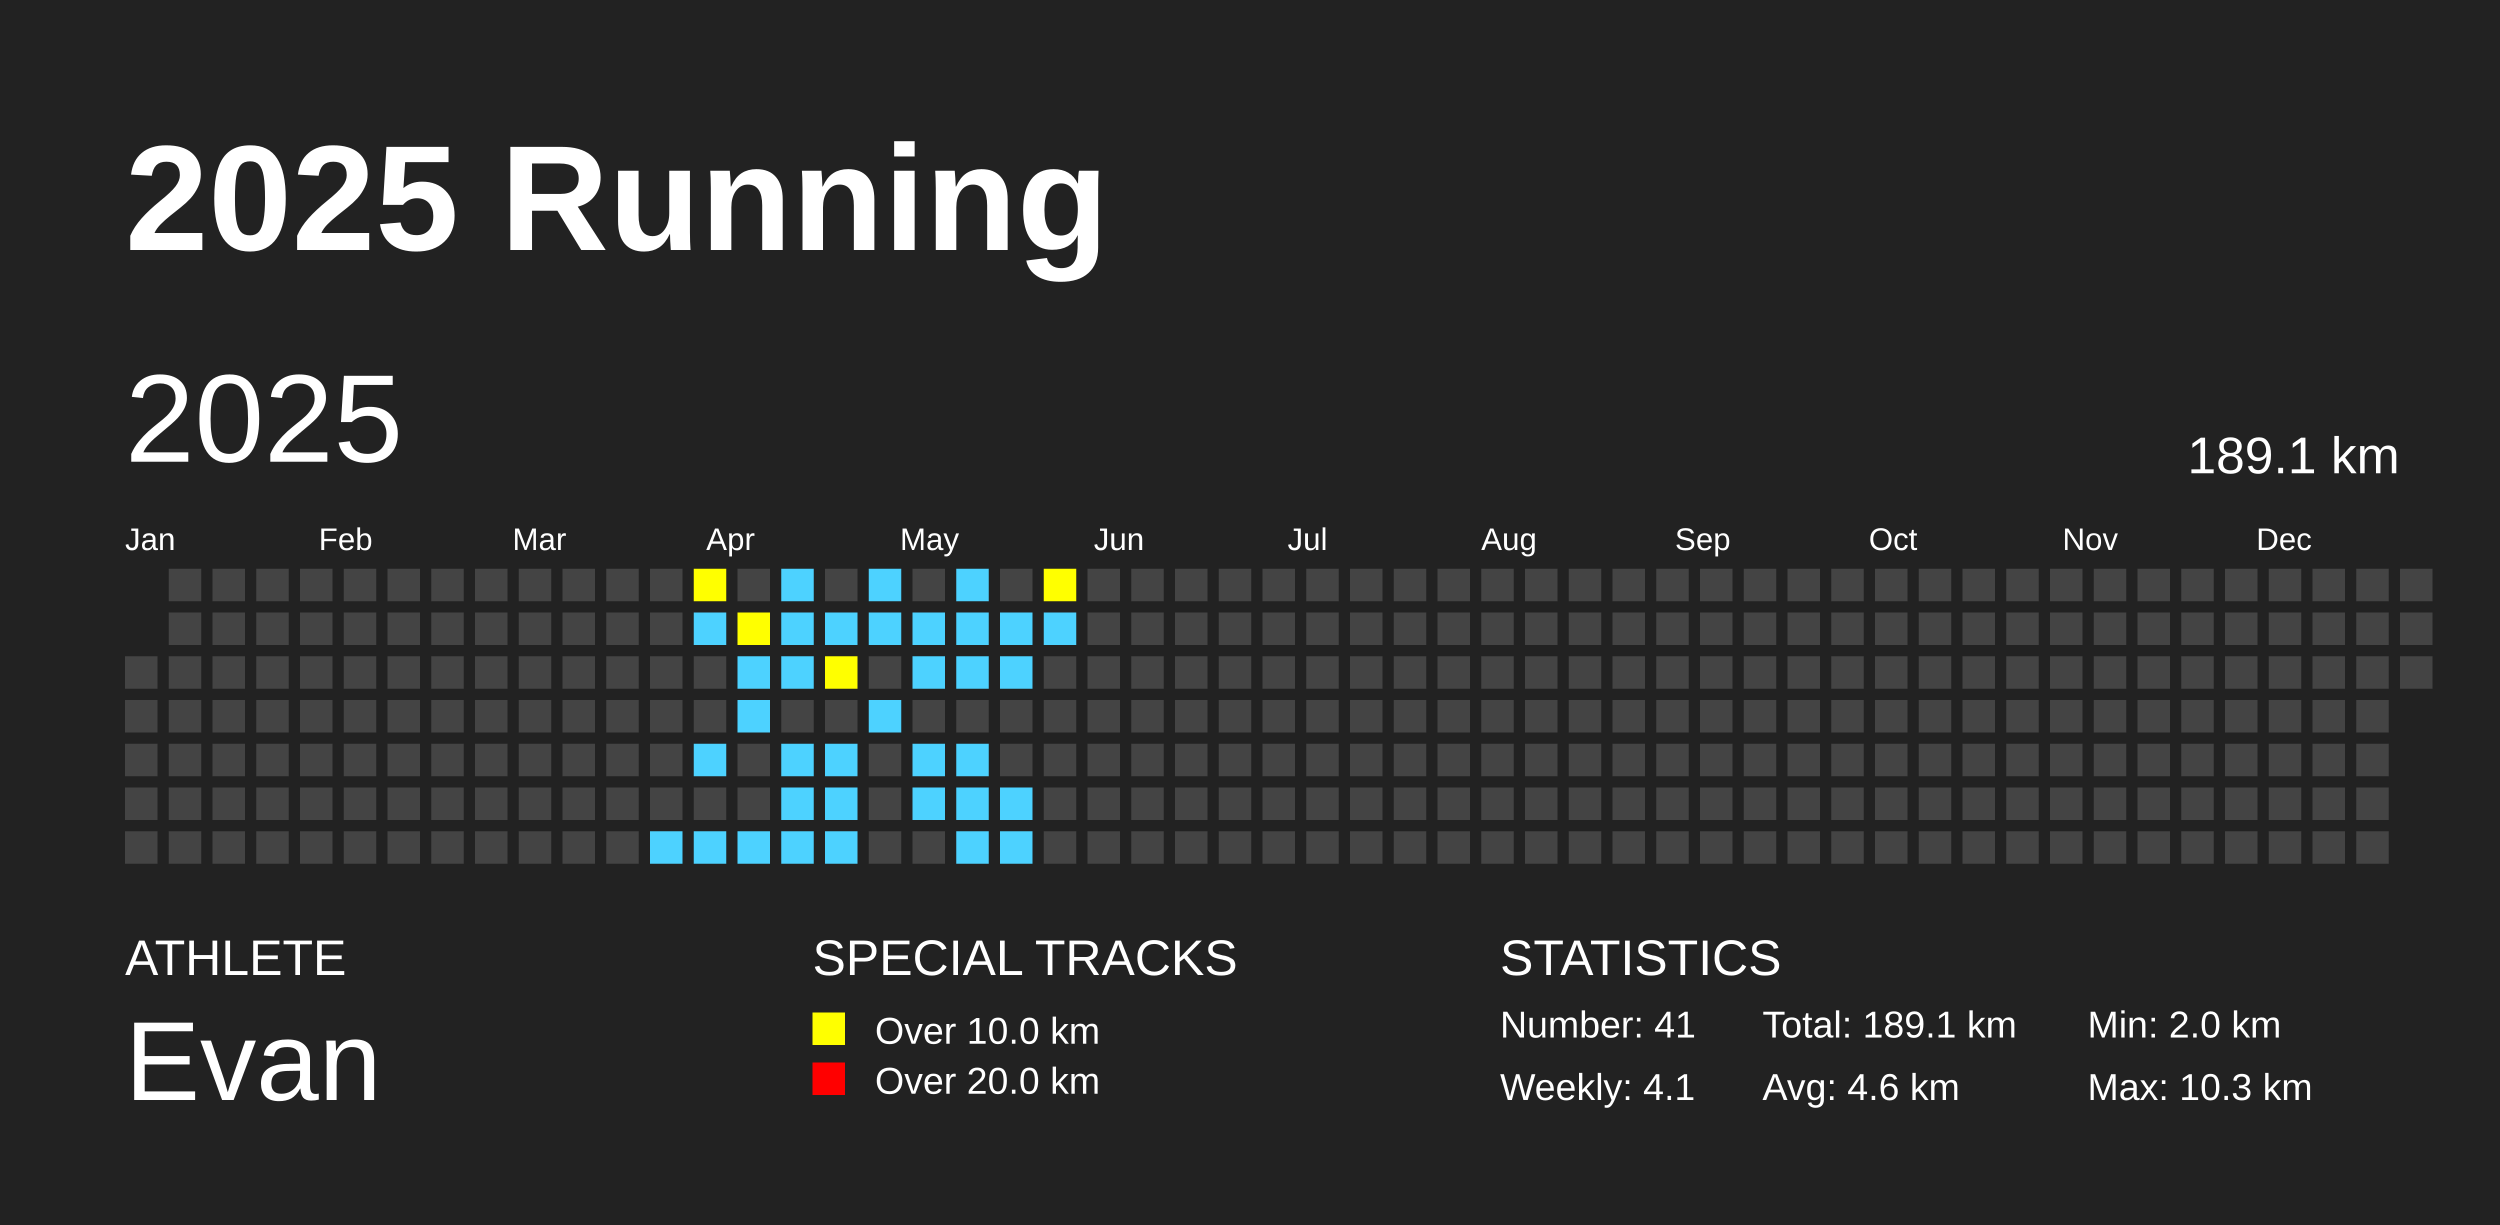
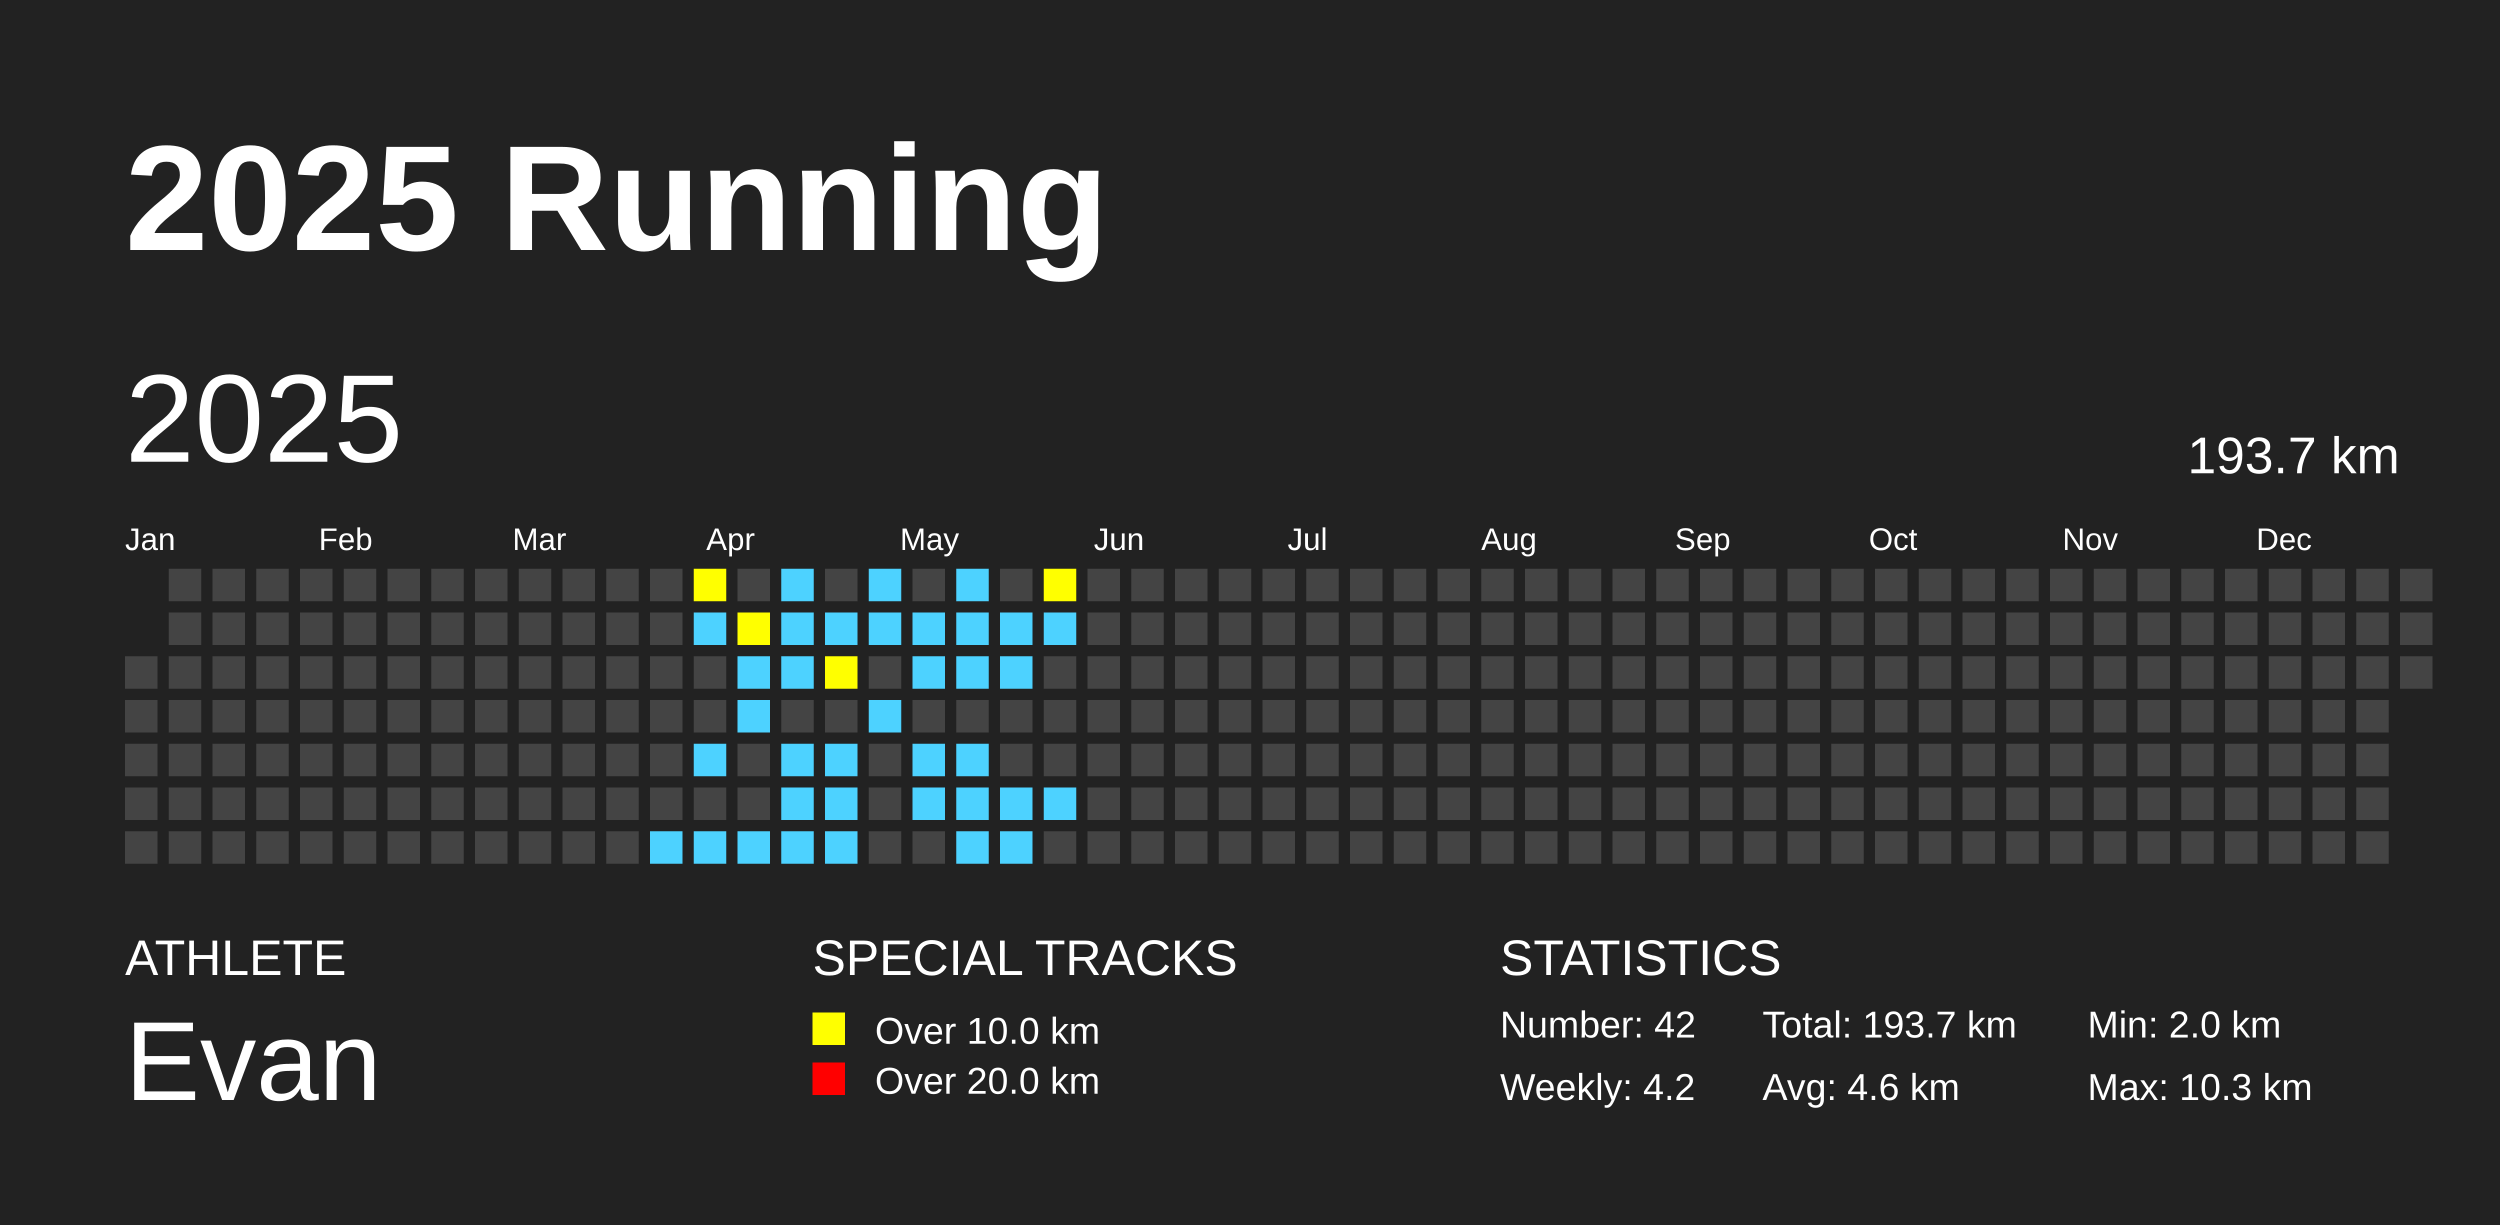
<svg xmlns="http://www.w3.org/2000/svg" baseProfile="full" height="98mm" version="1.1" viewBox="0,0,200,98" width="200mm">
  <defs />
  <rect fill="#222222" height="98" width="200" x="0" y="0" />
  <text fill="#FFFFFF" style="font-size:12px; font-family:Arial; font-weight:bold;" x="10" y="20">2025 Running</text>
  <text fill="#FFFFFF" style="font-size:4px; font-family:Arial" x="10" y="78">ATHLETE</text>
  <text fill="#FFFFFF" style="font-size:9px; font-family:Arial" x="10" y="88">Evan</text>
  <text fill="#FFFFFF" style="font-size:4px; font-family:Arial" x="65" y="78">SPECIAL TRACKS</text>
  <rect fill="yellow" height="2.6" width="2.6" x="65" y="81" />
  <text fill="#FFFFFF" style="font-size:3px; font-family:Arial" x="70" y="83.5">Over 10.0 km</text>
  <rect fill="red" height="2.6" width="2.6" x="65" y="85" />
  <text fill="#FFFFFF" style="font-size:3px; font-family:Arial" x="70" y="87.5">Over 20.0 km</text>
  <text fill="#FFFFFF" style="font-size:4px; font-family:Arial" x="120" y="78">STATISTICS</text>
-   <text fill="#FFFFFF" style="font-size:3px; font-family:Arial" x="120" y="83">Number: 41</text>
-   <text fill="#FFFFFF" style="font-size:3px; font-family:Arial" x="120" y="88">Weekly: 4.1</text>
-   <text fill="#FFFFFF" style="font-size:3px; font-family:Arial" x="141" y="83">Total: 189.1 km</text>
+   <text fill="#FFFFFF" style="font-size:3px; font-family:Arial" x="120" y="83">Number: 42</text>
+   <text fill="#FFFFFF" style="font-size:3px; font-family:Arial" x="120" y="88">Weekly: 4.2</text>
+   <text fill="#FFFFFF" style="font-size:3px; font-family:Arial" x="141" y="83">Total: 193.7 km</text>
  <text fill="#FFFFFF" style="font-size:3px; font-family:Arial" x="141" y="88">Avg: 4.6 km</text>
  <text fill="#FFFFFF" style="font-size:3px; font-family:Arial" x="167" y="83">Min: 2.0 km</text>
  <text fill="#FFFFFF" style="font-size:3px; font-family:Arial" x="167" y="88">Max: 10.3 km</text>
  <text dominant-baseline="hanging" fill="#FFFFFF" style="font-size:10.0px; font-family:Arial;" x="10" y="30">2025</text>
-   <text dominant-baseline="hanging" fill="#FFFFFF" style="font-size:4.125px; font-family:Arial;" x="175" y="35">189.1 km</text>
+   <text dominant-baseline="hanging" fill="#FFFFFF" style="font-size:4.125px; font-family:Arial;" x="175" y="35">193.7 km</text>
  <text fill="#FFFFFF" style="font-size:2.5px; font-family:Arial" x="10.0" y="44">Jan</text>
  <text fill="#FFFFFF" style="font-size:2.5px; font-family:Arial" x="25.5" y="44">Feb</text>
  <text fill="#FFFFFF" style="font-size:2.5px; font-family:Arial" x="41.0" y="44">Mar</text>
  <text fill="#FFFFFF" style="font-size:2.5px; font-family:Arial" x="56.5" y="44">Apr</text>
  <text fill="#FFFFFF" style="font-size:2.5px; font-family:Arial" x="72.0" y="44">May</text>
  <text fill="#FFFFFF" style="font-size:2.5px; font-family:Arial" x="87.5" y="44">Jun</text>
  <text fill="#FFFFFF" style="font-size:2.5px; font-family:Arial" x="103.0" y="44">Jul</text>
  <text fill="#FFFFFF" style="font-size:2.5px; font-family:Arial" x="118.5" y="44">Aug</text>
  <text fill="#FFFFFF" style="font-size:2.5px; font-family:Arial" x="134.0" y="44">Sep</text>
  <text fill="#FFFFFF" style="font-size:2.5px; font-family:Arial" x="149.5" y="44">Oct</text>
  <text fill="#FFFFFF" style="font-size:2.5px; font-family:Arial" x="165.0" y="44">Nov</text>
  <text fill="#FFFFFF" style="font-size:2.5px; font-family:Arial" x="180.5" y="44">Dec</text>
  <rect fill="#444444" height="2.6" width="2.6" x="10.0" y="52.5" />
  <rect fill="#444444" height="2.6" width="2.6" x="10.0" y="56.0" />
  <rect fill="#444444" height="2.6" width="2.6" x="10.0" y="59.5" />
  <rect fill="#444444" height="2.6" width="2.6" x="10.0" y="63.0" />
  <rect fill="#444444" height="2.6" width="2.6" x="10.0" y="66.5" />
  <rect fill="#444444" height="2.6" width="2.6" x="13.5" y="45.5" />
  <rect fill="#444444" height="2.6" width="2.6" x="13.5" y="49.0" />
  <rect fill="#444444" height="2.6" width="2.6" x="13.5" y="52.5" />
  <rect fill="#444444" height="2.6" width="2.6" x="13.5" y="56.0" />
  <rect fill="#444444" height="2.6" width="2.6" x="13.5" y="59.5" />
  <rect fill="#444444" height="2.6" width="2.6" x="13.5" y="63.0" />
  <rect fill="#444444" height="2.6" width="2.6" x="13.5" y="66.5" />
  <rect fill="#444444" height="2.6" width="2.6" x="17.0" y="45.5" />
  <rect fill="#444444" height="2.6" width="2.6" x="17.0" y="49.0" />
  <rect fill="#444444" height="2.6" width="2.6" x="17.0" y="52.5" />
  <rect fill="#444444" height="2.6" width="2.6" x="17.0" y="56.0" />
  <rect fill="#444444" height="2.6" width="2.6" x="17.0" y="59.5" />
  <rect fill="#444444" height="2.6" width="2.6" x="17.0" y="63.0" />
  <rect fill="#444444" height="2.6" width="2.6" x="17.0" y="66.5" />
  <rect fill="#444444" height="2.6" width="2.6" x="20.5" y="45.5" />
  <rect fill="#444444" height="2.6" width="2.6" x="20.5" y="49.0" />
  <rect fill="#444444" height="2.6" width="2.6" x="20.5" y="52.5" />
  <rect fill="#444444" height="2.6" width="2.6" x="20.5" y="56.0" />
  <rect fill="#444444" height="2.6" width="2.6" x="20.5" y="59.5" />
  <rect fill="#444444" height="2.6" width="2.6" x="20.5" y="63.0" />
  <rect fill="#444444" height="2.6" width="2.6" x="20.5" y="66.5" />
  <rect fill="#444444" height="2.6" width="2.6" x="24.0" y="45.5" />
  <rect fill="#444444" height="2.6" width="2.6" x="24.0" y="49.0" />
  <rect fill="#444444" height="2.6" width="2.6" x="24.0" y="52.5" />
  <rect fill="#444444" height="2.6" width="2.6" x="24.0" y="56.0" />
  <rect fill="#444444" height="2.6" width="2.6" x="24.0" y="59.5" />
  <rect fill="#444444" height="2.6" width="2.6" x="24.0" y="63.0" />
  <rect fill="#444444" height="2.6" width="2.6" x="24.0" y="66.5" />
  <rect fill="#444444" height="2.6" width="2.6" x="27.5" y="45.5" />
  <rect fill="#444444" height="2.6" width="2.6" x="27.5" y="49.0" />
  <rect fill="#444444" height="2.6" width="2.6" x="27.5" y="52.5" />
  <rect fill="#444444" height="2.6" width="2.6" x="27.5" y="56.0" />
  <rect fill="#444444" height="2.6" width="2.6" x="27.5" y="59.5" />
  <rect fill="#444444" height="2.6" width="2.6" x="27.5" y="63.0" />
  <rect fill="#444444" height="2.6" width="2.6" x="27.5" y="66.5" />
  <rect fill="#444444" height="2.6" width="2.6" x="31.0" y="45.5" />
  <rect fill="#444444" height="2.6" width="2.6" x="31.0" y="49.0" />
  <rect fill="#444444" height="2.6" width="2.6" x="31.0" y="52.5" />
  <rect fill="#444444" height="2.6" width="2.6" x="31.0" y="56.0" />
  <rect fill="#444444" height="2.6" width="2.6" x="31.0" y="59.5" />
  <rect fill="#444444" height="2.6" width="2.6" x="31.0" y="63.0" />
  <rect fill="#444444" height="2.6" width="2.6" x="31.0" y="66.5" />
  <rect fill="#444444" height="2.6" width="2.6" x="34.5" y="45.5" />
  <rect fill="#444444" height="2.6" width="2.6" x="34.5" y="49.0" />
  <rect fill="#444444" height="2.6" width="2.6" x="34.5" y="52.5" />
  <rect fill="#444444" height="2.6" width="2.6" x="34.5" y="56.0" />
  <rect fill="#444444" height="2.6" width="2.6" x="34.5" y="59.5" />
  <rect fill="#444444" height="2.6" width="2.6" x="34.5" y="63.0" />
  <rect fill="#444444" height="2.6" width="2.6" x="34.5" y="66.5" />
  <rect fill="#444444" height="2.6" width="2.6" x="38.0" y="45.5" />
  <rect fill="#444444" height="2.6" width="2.6" x="38.0" y="49.0" />
  <rect fill="#444444" height="2.6" width="2.6" x="38.0" y="52.5" />
  <rect fill="#444444" height="2.6" width="2.6" x="38.0" y="56.0" />
  <rect fill="#444444" height="2.6" width="2.6" x="38.0" y="59.5" />
  <rect fill="#444444" height="2.6" width="2.6" x="38.0" y="63.0" />
  <rect fill="#444444" height="2.6" width="2.6" x="38.0" y="66.5" />
  <rect fill="#444444" height="2.6" width="2.6" x="41.5" y="45.5" />
  <rect fill="#444444" height="2.6" width="2.6" x="41.5" y="49.0" />
  <rect fill="#444444" height="2.6" width="2.6" x="41.5" y="52.5" />
  <rect fill="#444444" height="2.6" width="2.6" x="41.5" y="56.0" />
  <rect fill="#444444" height="2.6" width="2.6" x="41.5" y="59.5" />
  <rect fill="#444444" height="2.6" width="2.6" x="41.5" y="63.0" />
  <rect fill="#444444" height="2.6" width="2.6" x="41.5" y="66.5" />
  <rect fill="#444444" height="2.6" width="2.6" x="45.0" y="45.5" />
  <rect fill="#444444" height="2.6" width="2.6" x="45.0" y="49.0" />
  <rect fill="#444444" height="2.6" width="2.6" x="45.0" y="52.5" />
  <rect fill="#444444" height="2.6" width="2.6" x="45.0" y="56.0" />
  <rect fill="#444444" height="2.6" width="2.6" x="45.0" y="59.5" />
  <rect fill="#444444" height="2.6" width="2.6" x="45.0" y="63.0" />
  <rect fill="#444444" height="2.6" width="2.6" x="45.0" y="66.5" />
  <rect fill="#444444" height="2.6" width="2.6" x="48.5" y="45.5" />
  <rect fill="#444444" height="2.6" width="2.6" x="48.5" y="49.0" />
  <rect fill="#444444" height="2.6" width="2.6" x="48.5" y="52.5" />
  <rect fill="#444444" height="2.6" width="2.6" x="48.5" y="56.0" />
  <rect fill="#444444" height="2.6" width="2.6" x="48.5" y="59.5" />
  <rect fill="#444444" height="2.6" width="2.6" x="48.5" y="63.0" />
  <rect fill="#444444" height="2.6" width="2.6" x="48.5" y="66.5" />
  <rect fill="#444444" height="2.6" width="2.6" x="52.0" y="45.5" />
  <rect fill="#444444" height="2.6" width="2.6" x="52.0" y="49.0" />
  <rect fill="#444444" height="2.6" width="2.6" x="52.0" y="52.5" />
  <rect fill="#444444" height="2.6" width="2.6" x="52.0" y="56.0" />
  <rect fill="#444444" height="2.6" width="2.6" x="52.0" y="59.5" />
  <rect fill="#444444" height="2.6" width="2.6" x="52.0" y="63.0" />
  <rect fill="#4DD2FF" height="2.6" width="2.6" x="52.0" y="66.5" />
  <rect fill="yellow" height="2.6" width="2.6" x="55.5" y="45.5" />
  <rect fill="#4DD2FF" height="2.6" width="2.6" x="55.5" y="49.0" />
  <rect fill="#444444" height="2.6" width="2.6" x="55.5" y="52.5" />
  <rect fill="#444444" height="2.6" width="2.6" x="55.5" y="56.0" />
  <rect fill="#4DD2FF" height="2.6" width="2.6" x="55.5" y="59.5" />
  <rect fill="#444444" height="2.6" width="2.6" x="55.5" y="63.0" />
  <rect fill="#4DD2FF" height="2.6" width="2.6" x="55.5" y="66.5" />
  <rect fill="#444444" height="2.6" width="2.6" x="59.0" y="45.5" />
  <rect fill="yellow" height="2.6" width="2.6" x="59.0" y="49.0" />
  <rect fill="#4DD2FF" height="2.6" width="2.6" x="59.0" y="52.5" />
  <rect fill="#4DD2FF" height="2.6" width="2.6" x="59.0" y="56.0" />
  <rect fill="#444444" height="2.6" width="2.6" x="59.0" y="59.5" />
  <rect fill="#444444" height="2.6" width="2.6" x="59.0" y="63.0" />
  <rect fill="#4DD2FF" height="2.6" width="2.6" x="59.0" y="66.5" />
  <rect fill="#4DD2FF" height="2.6" width="2.6" x="62.5" y="45.5" />
  <rect fill="#4DD2FF" height="2.6" width="2.6" x="62.5" y="49.0" />
  <rect fill="#4DD2FF" height="2.6" width="2.6" x="62.5" y="52.5" />
  <rect fill="#444444" height="2.6" width="2.6" x="62.5" y="56.0" />
  <rect fill="#4DD2FF" height="2.6" width="2.6" x="62.5" y="59.5" />
  <rect fill="#4DD2FF" height="2.6" width="2.6" x="62.5" y="63.0" />
  <rect fill="#4DD2FF" height="2.6" width="2.6" x="62.5" y="66.5" />
  <rect fill="#444444" height="2.6" width="2.6" x="66.0" y="45.5" />
  <rect fill="#4DD2FF" height="2.6" width="2.6" x="66.0" y="49.0" />
  <rect fill="yellow" height="2.6" width="2.6" x="66.0" y="52.5" />
  <rect fill="#444444" height="2.6" width="2.6" x="66.0" y="56.0" />
  <rect fill="#4DD2FF" height="2.6" width="2.6" x="66.0" y="59.5" />
  <rect fill="#4DD2FF" height="2.6" width="2.6" x="66.0" y="63.0" />
  <rect fill="#4DD2FF" height="2.6" width="2.6" x="66.0" y="66.5" />
  <rect fill="#4DD2FF" height="2.6" width="2.6" x="69.5" y="45.5" />
  <rect fill="#4DD2FF" height="2.6" width="2.6" x="69.5" y="49.0" />
  <rect fill="#444444" height="2.6" width="2.6" x="69.5" y="52.5" />
  <rect fill="#4DD2FF" height="2.6" width="2.6" x="69.5" y="56.0" />
  <rect fill="#444444" height="2.6" width="2.6" x="69.5" y="59.5" />
  <rect fill="#444444" height="2.6" width="2.6" x="69.5" y="63.0" />
  <rect fill="#444444" height="2.6" width="2.6" x="69.5" y="66.5" />
  <rect fill="#444444" height="2.6" width="2.6" x="73.0" y="45.5" />
  <rect fill="#4DD2FF" height="2.6" width="2.6" x="73.0" y="49.0" />
  <rect fill="#4DD2FF" height="2.6" width="2.6" x="73.0" y="52.5" />
  <rect fill="#444444" height="2.6" width="2.6" x="73.0" y="56.0" />
  <rect fill="#4DD2FF" height="2.6" width="2.6" x="73.0" y="59.5" />
  <rect fill="#4DD2FF" height="2.6" width="2.6" x="73.0" y="63.0" />
  <rect fill="#444444" height="2.6" width="2.6" x="73.0" y="66.5" />
  <rect fill="#4DD2FF" height="2.6" width="2.6" x="76.5" y="45.5" />
  <rect fill="#4DD2FF" height="2.6" width="2.6" x="76.5" y="49.0" />
  <rect fill="#4DD2FF" height="2.6" width="2.6" x="76.5" y="52.5" />
  <rect fill="#444444" height="2.6" width="2.6" x="76.5" y="56.0" />
  <rect fill="#4DD2FF" height="2.6" width="2.6" x="76.5" y="59.5" />
  <rect fill="#4DD2FF" height="2.6" width="2.6" x="76.5" y="63.0" />
  <rect fill="#4DD2FF" height="2.6" width="2.6" x="76.5" y="66.5" />
  <rect fill="#444444" height="2.6" width="2.6" x="80.0" y="45.5" />
  <rect fill="#4DD2FF" height="2.6" width="2.6" x="80.0" y="49.0" />
  <rect fill="#4DD2FF" height="2.6" width="2.6" x="80.0" y="52.5" />
  <rect fill="#444444" height="2.6" width="2.6" x="80.0" y="56.0" />
  <rect fill="#444444" height="2.6" width="2.6" x="80.0" y="59.5" />
  <rect fill="#4DD2FF" height="2.6" width="2.6" x="80.0" y="63.0" />
  <rect fill="#4DD2FF" height="2.6" width="2.6" x="80.0" y="66.5" />
  <rect fill="yellow" height="2.6" width="2.6" x="83.5" y="45.5" />
  <rect fill="#4DD2FF" height="2.6" width="2.6" x="83.5" y="49.0" />
  <rect fill="#444444" height="2.6" width="2.6" x="83.5" y="52.5" />
  <rect fill="#444444" height="2.6" width="2.6" x="83.5" y="56.0" />
  <rect fill="#444444" height="2.6" width="2.6" x="83.5" y="59.5" />
-   <rect fill="#444444" height="2.6" width="2.6" x="83.5" y="63.0" />
+   <rect fill="#4DD2FF" height="2.6" width="2.6" x="83.5" y="63.0" />
  <rect fill="#444444" height="2.6" width="2.6" x="83.5" y="66.5" />
  <rect fill="#444444" height="2.6" width="2.6" x="87.0" y="45.5" />
  <rect fill="#444444" height="2.6" width="2.6" x="87.0" y="49.0" />
  <rect fill="#444444" height="2.6" width="2.6" x="87.0" y="52.5" />
  <rect fill="#444444" height="2.6" width="2.6" x="87.0" y="56.0" />
  <rect fill="#444444" height="2.6" width="2.6" x="87.0" y="59.5" />
  <rect fill="#444444" height="2.6" width="2.6" x="87.0" y="63.0" />
  <rect fill="#444444" height="2.6" width="2.6" x="87.0" y="66.5" />
  <rect fill="#444444" height="2.6" width="2.6" x="90.5" y="45.5" />
  <rect fill="#444444" height="2.6" width="2.6" x="90.5" y="49.0" />
  <rect fill="#444444" height="2.6" width="2.6" x="90.5" y="52.5" />
  <rect fill="#444444" height="2.6" width="2.6" x="90.5" y="56.0" />
  <rect fill="#444444" height="2.6" width="2.6" x="90.5" y="59.5" />
  <rect fill="#444444" height="2.6" width="2.6" x="90.5" y="63.0" />
  <rect fill="#444444" height="2.6" width="2.6" x="90.5" y="66.5" />
  <rect fill="#444444" height="2.6" width="2.6" x="94.0" y="45.5" />
  <rect fill="#444444" height="2.6" width="2.6" x="94.0" y="49.0" />
  <rect fill="#444444" height="2.6" width="2.6" x="94.0" y="52.5" />
  <rect fill="#444444" height="2.6" width="2.6" x="94.0" y="56.0" />
  <rect fill="#444444" height="2.6" width="2.6" x="94.0" y="59.5" />
  <rect fill="#444444" height="2.6" width="2.6" x="94.0" y="63.0" />
  <rect fill="#444444" height="2.6" width="2.6" x="94.0" y="66.5" />
  <rect fill="#444444" height="2.6" width="2.6" x="97.5" y="45.5" />
  <rect fill="#444444" height="2.6" width="2.6" x="97.5" y="49.0" />
  <rect fill="#444444" height="2.6" width="2.6" x="97.5" y="52.5" />
  <rect fill="#444444" height="2.6" width="2.6" x="97.5" y="56.0" />
  <rect fill="#444444" height="2.6" width="2.6" x="97.5" y="59.5" />
  <rect fill="#444444" height="2.6" width="2.6" x="97.5" y="63.0" />
  <rect fill="#444444" height="2.6" width="2.6" x="97.5" y="66.5" />
  <rect fill="#444444" height="2.6" width="2.6" x="101.0" y="45.5" />
  <rect fill="#444444" height="2.6" width="2.6" x="101.0" y="49.0" />
  <rect fill="#444444" height="2.6" width="2.6" x="101.0" y="52.5" />
  <rect fill="#444444" height="2.6" width="2.6" x="101.0" y="56.0" />
  <rect fill="#444444" height="2.6" width="2.6" x="101.0" y="59.5" />
  <rect fill="#444444" height="2.6" width="2.6" x="101.0" y="63.0" />
  <rect fill="#444444" height="2.6" width="2.6" x="101.0" y="66.5" />
  <rect fill="#444444" height="2.6" width="2.6" x="104.5" y="45.5" />
  <rect fill="#444444" height="2.6" width="2.6" x="104.5" y="49.0" />
  <rect fill="#444444" height="2.6" width="2.6" x="104.5" y="52.5" />
  <rect fill="#444444" height="2.6" width="2.6" x="104.5" y="56.0" />
  <rect fill="#444444" height="2.6" width="2.6" x="104.5" y="59.5" />
  <rect fill="#444444" height="2.6" width="2.6" x="104.5" y="63.0" />
  <rect fill="#444444" height="2.6" width="2.6" x="104.5" y="66.5" />
  <rect fill="#444444" height="2.6" width="2.6" x="108.0" y="45.5" />
  <rect fill="#444444" height="2.6" width="2.6" x="108.0" y="49.0" />
  <rect fill="#444444" height="2.6" width="2.6" x="108.0" y="52.5" />
  <rect fill="#444444" height="2.6" width="2.6" x="108.0" y="56.0" />
  <rect fill="#444444" height="2.6" width="2.6" x="108.0" y="59.5" />
  <rect fill="#444444" height="2.6" width="2.6" x="108.0" y="63.0" />
  <rect fill="#444444" height="2.6" width="2.6" x="108.0" y="66.5" />
  <rect fill="#444444" height="2.6" width="2.6" x="111.5" y="45.5" />
  <rect fill="#444444" height="2.6" width="2.6" x="111.5" y="49.0" />
  <rect fill="#444444" height="2.6" width="2.6" x="111.5" y="52.5" />
  <rect fill="#444444" height="2.6" width="2.6" x="111.5" y="56.0" />
  <rect fill="#444444" height="2.6" width="2.6" x="111.5" y="59.5" />
  <rect fill="#444444" height="2.6" width="2.6" x="111.5" y="63.0" />
  <rect fill="#444444" height="2.6" width="2.6" x="111.5" y="66.5" />
  <rect fill="#444444" height="2.6" width="2.6" x="115.0" y="45.5" />
  <rect fill="#444444" height="2.6" width="2.6" x="115.0" y="49.0" />
  <rect fill="#444444" height="2.6" width="2.6" x="115.0" y="52.5" />
  <rect fill="#444444" height="2.6" width="2.6" x="115.0" y="56.0" />
  <rect fill="#444444" height="2.6" width="2.6" x="115.0" y="59.5" />
  <rect fill="#444444" height="2.6" width="2.6" x="115.0" y="63.0" />
  <rect fill="#444444" height="2.6" width="2.6" x="115.0" y="66.5" />
  <rect fill="#444444" height="2.6" width="2.6" x="118.5" y="45.5" />
  <rect fill="#444444" height="2.6" width="2.6" x="118.5" y="49.0" />
  <rect fill="#444444" height="2.6" width="2.6" x="118.5" y="52.5" />
  <rect fill="#444444" height="2.6" width="2.6" x="118.5" y="56.0" />
  <rect fill="#444444" height="2.6" width="2.6" x="118.5" y="59.5" />
  <rect fill="#444444" height="2.6" width="2.6" x="118.5" y="63.0" />
  <rect fill="#444444" height="2.6" width="2.6" x="118.5" y="66.5" />
  <rect fill="#444444" height="2.6" width="2.6" x="122.0" y="45.5" />
  <rect fill="#444444" height="2.6" width="2.6" x="122.0" y="49.0" />
  <rect fill="#444444" height="2.6" width="2.6" x="122.0" y="52.5" />
  <rect fill="#444444" height="2.6" width="2.6" x="122.0" y="56.0" />
  <rect fill="#444444" height="2.6" width="2.6" x="122.0" y="59.5" />
  <rect fill="#444444" height="2.6" width="2.6" x="122.0" y="63.0" />
  <rect fill="#444444" height="2.6" width="2.6" x="122.0" y="66.5" />
  <rect fill="#444444" height="2.6" width="2.6" x="125.5" y="45.5" />
  <rect fill="#444444" height="2.6" width="2.6" x="125.5" y="49.0" />
  <rect fill="#444444" height="2.6" width="2.6" x="125.5" y="52.5" />
  <rect fill="#444444" height="2.6" width="2.6" x="125.5" y="56.0" />
  <rect fill="#444444" height="2.6" width="2.6" x="125.5" y="59.5" />
  <rect fill="#444444" height="2.6" width="2.6" x="125.5" y="63.0" />
  <rect fill="#444444" height="2.6" width="2.6" x="125.5" y="66.5" />
  <rect fill="#444444" height="2.6" width="2.6" x="129.0" y="45.5" />
  <rect fill="#444444" height="2.6" width="2.6" x="129.0" y="49.0" />
  <rect fill="#444444" height="2.6" width="2.6" x="129.0" y="52.5" />
  <rect fill="#444444" height="2.6" width="2.6" x="129.0" y="56.0" />
  <rect fill="#444444" height="2.6" width="2.6" x="129.0" y="59.5" />
  <rect fill="#444444" height="2.6" width="2.6" x="129.0" y="63.0" />
  <rect fill="#444444" height="2.6" width="2.6" x="129.0" y="66.5" />
  <rect fill="#444444" height="2.6" width="2.6" x="132.5" y="45.5" />
  <rect fill="#444444" height="2.6" width="2.6" x="132.5" y="49.0" />
  <rect fill="#444444" height="2.6" width="2.6" x="132.5" y="52.5" />
  <rect fill="#444444" height="2.6" width="2.6" x="132.5" y="56.0" />
  <rect fill="#444444" height="2.6" width="2.6" x="132.5" y="59.5" />
  <rect fill="#444444" height="2.6" width="2.6" x="132.5" y="63.0" />
  <rect fill="#444444" height="2.6" width="2.6" x="132.5" y="66.5" />
  <rect fill="#444444" height="2.6" width="2.6" x="136.0" y="45.5" />
  <rect fill="#444444" height="2.6" width="2.6" x="136.0" y="49.0" />
  <rect fill="#444444" height="2.6" width="2.6" x="136.0" y="52.5" />
  <rect fill="#444444" height="2.6" width="2.6" x="136.0" y="56.0" />
  <rect fill="#444444" height="2.6" width="2.6" x="136.0" y="59.5" />
  <rect fill="#444444" height="2.6" width="2.6" x="136.0" y="63.0" />
  <rect fill="#444444" height="2.6" width="2.6" x="136.0" y="66.5" />
  <rect fill="#444444" height="2.6" width="2.6" x="139.5" y="45.5" />
  <rect fill="#444444" height="2.6" width="2.6" x="139.5" y="49.0" />
  <rect fill="#444444" height="2.6" width="2.6" x="139.5" y="52.5" />
  <rect fill="#444444" height="2.6" width="2.6" x="139.5" y="56.0" />
  <rect fill="#444444" height="2.6" width="2.6" x="139.5" y="59.5" />
  <rect fill="#444444" height="2.6" width="2.6" x="139.5" y="63.0" />
  <rect fill="#444444" height="2.6" width="2.6" x="139.5" y="66.5" />
  <rect fill="#444444" height="2.6" width="2.6" x="143.0" y="45.5" />
  <rect fill="#444444" height="2.6" width="2.6" x="143.0" y="49.0" />
  <rect fill="#444444" height="2.6" width="2.6" x="143.0" y="52.5" />
  <rect fill="#444444" height="2.6" width="2.6" x="143.0" y="56.0" />
  <rect fill="#444444" height="2.6" width="2.6" x="143.0" y="59.5" />
  <rect fill="#444444" height="2.6" width="2.6" x="143.0" y="63.0" />
  <rect fill="#444444" height="2.6" width="2.6" x="143.0" y="66.5" />
  <rect fill="#444444" height="2.6" width="2.6" x="146.5" y="45.5" />
  <rect fill="#444444" height="2.6" width="2.6" x="146.5" y="49.0" />
  <rect fill="#444444" height="2.6" width="2.6" x="146.5" y="52.5" />
  <rect fill="#444444" height="2.6" width="2.6" x="146.5" y="56.0" />
  <rect fill="#444444" height="2.6" width="2.6" x="146.5" y="59.5" />
  <rect fill="#444444" height="2.6" width="2.6" x="146.5" y="63.0" />
  <rect fill="#444444" height="2.6" width="2.6" x="146.5" y="66.5" />
  <rect fill="#444444" height="2.6" width="2.6" x="150.0" y="45.5" />
  <rect fill="#444444" height="2.6" width="2.6" x="150.0" y="49.0" />
  <rect fill="#444444" height="2.6" width="2.6" x="150.0" y="52.5" />
  <rect fill="#444444" height="2.6" width="2.6" x="150.0" y="56.0" />
  <rect fill="#444444" height="2.6" width="2.6" x="150.0" y="59.5" />
  <rect fill="#444444" height="2.6" width="2.6" x="150.0" y="63.0" />
  <rect fill="#444444" height="2.6" width="2.6" x="150.0" y="66.5" />
  <rect fill="#444444" height="2.6" width="2.6" x="153.5" y="45.5" />
  <rect fill="#444444" height="2.6" width="2.6" x="153.5" y="49.0" />
  <rect fill="#444444" height="2.6" width="2.6" x="153.5" y="52.5" />
  <rect fill="#444444" height="2.6" width="2.6" x="153.5" y="56.0" />
  <rect fill="#444444" height="2.6" width="2.6" x="153.5" y="59.5" />
  <rect fill="#444444" height="2.6" width="2.6" x="153.5" y="63.0" />
  <rect fill="#444444" height="2.6" width="2.6" x="153.5" y="66.5" />
  <rect fill="#444444" height="2.6" width="2.6" x="157.0" y="45.5" />
  <rect fill="#444444" height="2.6" width="2.6" x="157.0" y="49.0" />
  <rect fill="#444444" height="2.6" width="2.6" x="157.0" y="52.5" />
  <rect fill="#444444" height="2.6" width="2.6" x="157.0" y="56.0" />
  <rect fill="#444444" height="2.6" width="2.6" x="157.0" y="59.5" />
  <rect fill="#444444" height="2.6" width="2.6" x="157.0" y="63.0" />
  <rect fill="#444444" height="2.6" width="2.6" x="157.0" y="66.5" />
  <rect fill="#444444" height="2.6" width="2.6" x="160.5" y="45.5" />
  <rect fill="#444444" height="2.6" width="2.6" x="160.5" y="49.0" />
  <rect fill="#444444" height="2.6" width="2.6" x="160.5" y="52.5" />
  <rect fill="#444444" height="2.6" width="2.6" x="160.5" y="56.0" />
  <rect fill="#444444" height="2.6" width="2.6" x="160.5" y="59.5" />
  <rect fill="#444444" height="2.6" width="2.6" x="160.5" y="63.0" />
  <rect fill="#444444" height="2.6" width="2.6" x="160.5" y="66.5" />
  <rect fill="#444444" height="2.6" width="2.6" x="164.0" y="45.5" />
  <rect fill="#444444" height="2.6" width="2.6" x="164.0" y="49.0" />
  <rect fill="#444444" height="2.6" width="2.6" x="164.0" y="52.5" />
  <rect fill="#444444" height="2.6" width="2.6" x="164.0" y="56.0" />
  <rect fill="#444444" height="2.6" width="2.6" x="164.0" y="59.5" />
  <rect fill="#444444" height="2.6" width="2.6" x="164.0" y="63.0" />
  <rect fill="#444444" height="2.6" width="2.6" x="164.0" y="66.5" />
  <rect fill="#444444" height="2.6" width="2.6" x="167.5" y="45.5" />
  <rect fill="#444444" height="2.6" width="2.6" x="167.5" y="49.0" />
  <rect fill="#444444" height="2.6" width="2.6" x="167.5" y="52.5" />
  <rect fill="#444444" height="2.6" width="2.6" x="167.5" y="56.0" />
  <rect fill="#444444" height="2.6" width="2.6" x="167.5" y="59.5" />
  <rect fill="#444444" height="2.6" width="2.6" x="167.5" y="63.0" />
  <rect fill="#444444" height="2.6" width="2.6" x="167.5" y="66.5" />
  <rect fill="#444444" height="2.6" width="2.6" x="171.0" y="45.5" />
  <rect fill="#444444" height="2.6" width="2.6" x="171.0" y="49.0" />
  <rect fill="#444444" height="2.6" width="2.6" x="171.0" y="52.5" />
  <rect fill="#444444" height="2.6" width="2.6" x="171.0" y="56.0" />
  <rect fill="#444444" height="2.6" width="2.6" x="171.0" y="59.5" />
  <rect fill="#444444" height="2.6" width="2.6" x="171.0" y="63.0" />
  <rect fill="#444444" height="2.6" width="2.6" x="171.0" y="66.5" />
  <rect fill="#444444" height="2.6" width="2.6" x="174.5" y="45.5" />
  <rect fill="#444444" height="2.6" width="2.6" x="174.5" y="49.0" />
  <rect fill="#444444" height="2.6" width="2.6" x="174.5" y="52.5" />
  <rect fill="#444444" height="2.6" width="2.6" x="174.5" y="56.0" />
  <rect fill="#444444" height="2.6" width="2.6" x="174.5" y="59.5" />
  <rect fill="#444444" height="2.6" width="2.6" x="174.5" y="63.0" />
  <rect fill="#444444" height="2.6" width="2.6" x="174.5" y="66.5" />
  <rect fill="#444444" height="2.6" width="2.6" x="178.0" y="45.5" />
  <rect fill="#444444" height="2.6" width="2.6" x="178.0" y="49.0" />
  <rect fill="#444444" height="2.6" width="2.6" x="178.0" y="52.5" />
  <rect fill="#444444" height="2.6" width="2.6" x="178.0" y="56.0" />
  <rect fill="#444444" height="2.6" width="2.6" x="178.0" y="59.5" />
  <rect fill="#444444" height="2.6" width="2.6" x="178.0" y="63.0" />
  <rect fill="#444444" height="2.6" width="2.6" x="178.0" y="66.5" />
  <rect fill="#444444" height="2.6" width="2.6" x="181.5" y="45.5" />
  <rect fill="#444444" height="2.6" width="2.6" x="181.5" y="49.0" />
  <rect fill="#444444" height="2.6" width="2.6" x="181.5" y="52.5" />
  <rect fill="#444444" height="2.6" width="2.6" x="181.5" y="56.0" />
  <rect fill="#444444" height="2.6" width="2.6" x="181.5" y="59.5" />
  <rect fill="#444444" height="2.6" width="2.6" x="181.5" y="63.0" />
  <rect fill="#444444" height="2.6" width="2.6" x="181.5" y="66.5" />
  <rect fill="#444444" height="2.6" width="2.6" x="185.0" y="45.5" />
  <rect fill="#444444" height="2.6" width="2.6" x="185.0" y="49.0" />
  <rect fill="#444444" height="2.6" width="2.6" x="185.0" y="52.5" />
  <rect fill="#444444" height="2.6" width="2.6" x="185.0" y="56.0" />
  <rect fill="#444444" height="2.6" width="2.6" x="185.0" y="59.5" />
  <rect fill="#444444" height="2.6" width="2.6" x="185.0" y="63.0" />
  <rect fill="#444444" height="2.6" width="2.6" x="185.0" y="66.5" />
  <rect fill="#444444" height="2.6" width="2.6" x="188.5" y="45.5" />
  <rect fill="#444444" height="2.6" width="2.6" x="188.5" y="49.0" />
  <rect fill="#444444" height="2.6" width="2.6" x="188.5" y="52.5" />
  <rect fill="#444444" height="2.6" width="2.6" x="188.5" y="56.0" />
  <rect fill="#444444" height="2.6" width="2.6" x="188.5" y="59.5" />
  <rect fill="#444444" height="2.6" width="2.6" x="188.5" y="63.0" />
  <rect fill="#444444" height="2.6" width="2.6" x="188.5" y="66.5" />
  <rect fill="#444444" height="2.6" width="2.6" x="192.0" y="45.5" />
  <rect fill="#444444" height="2.6" width="2.6" x="192.0" y="49.0" />
  <rect fill="#444444" height="2.6" width="2.6" x="192.0" y="52.5" />
</svg>
